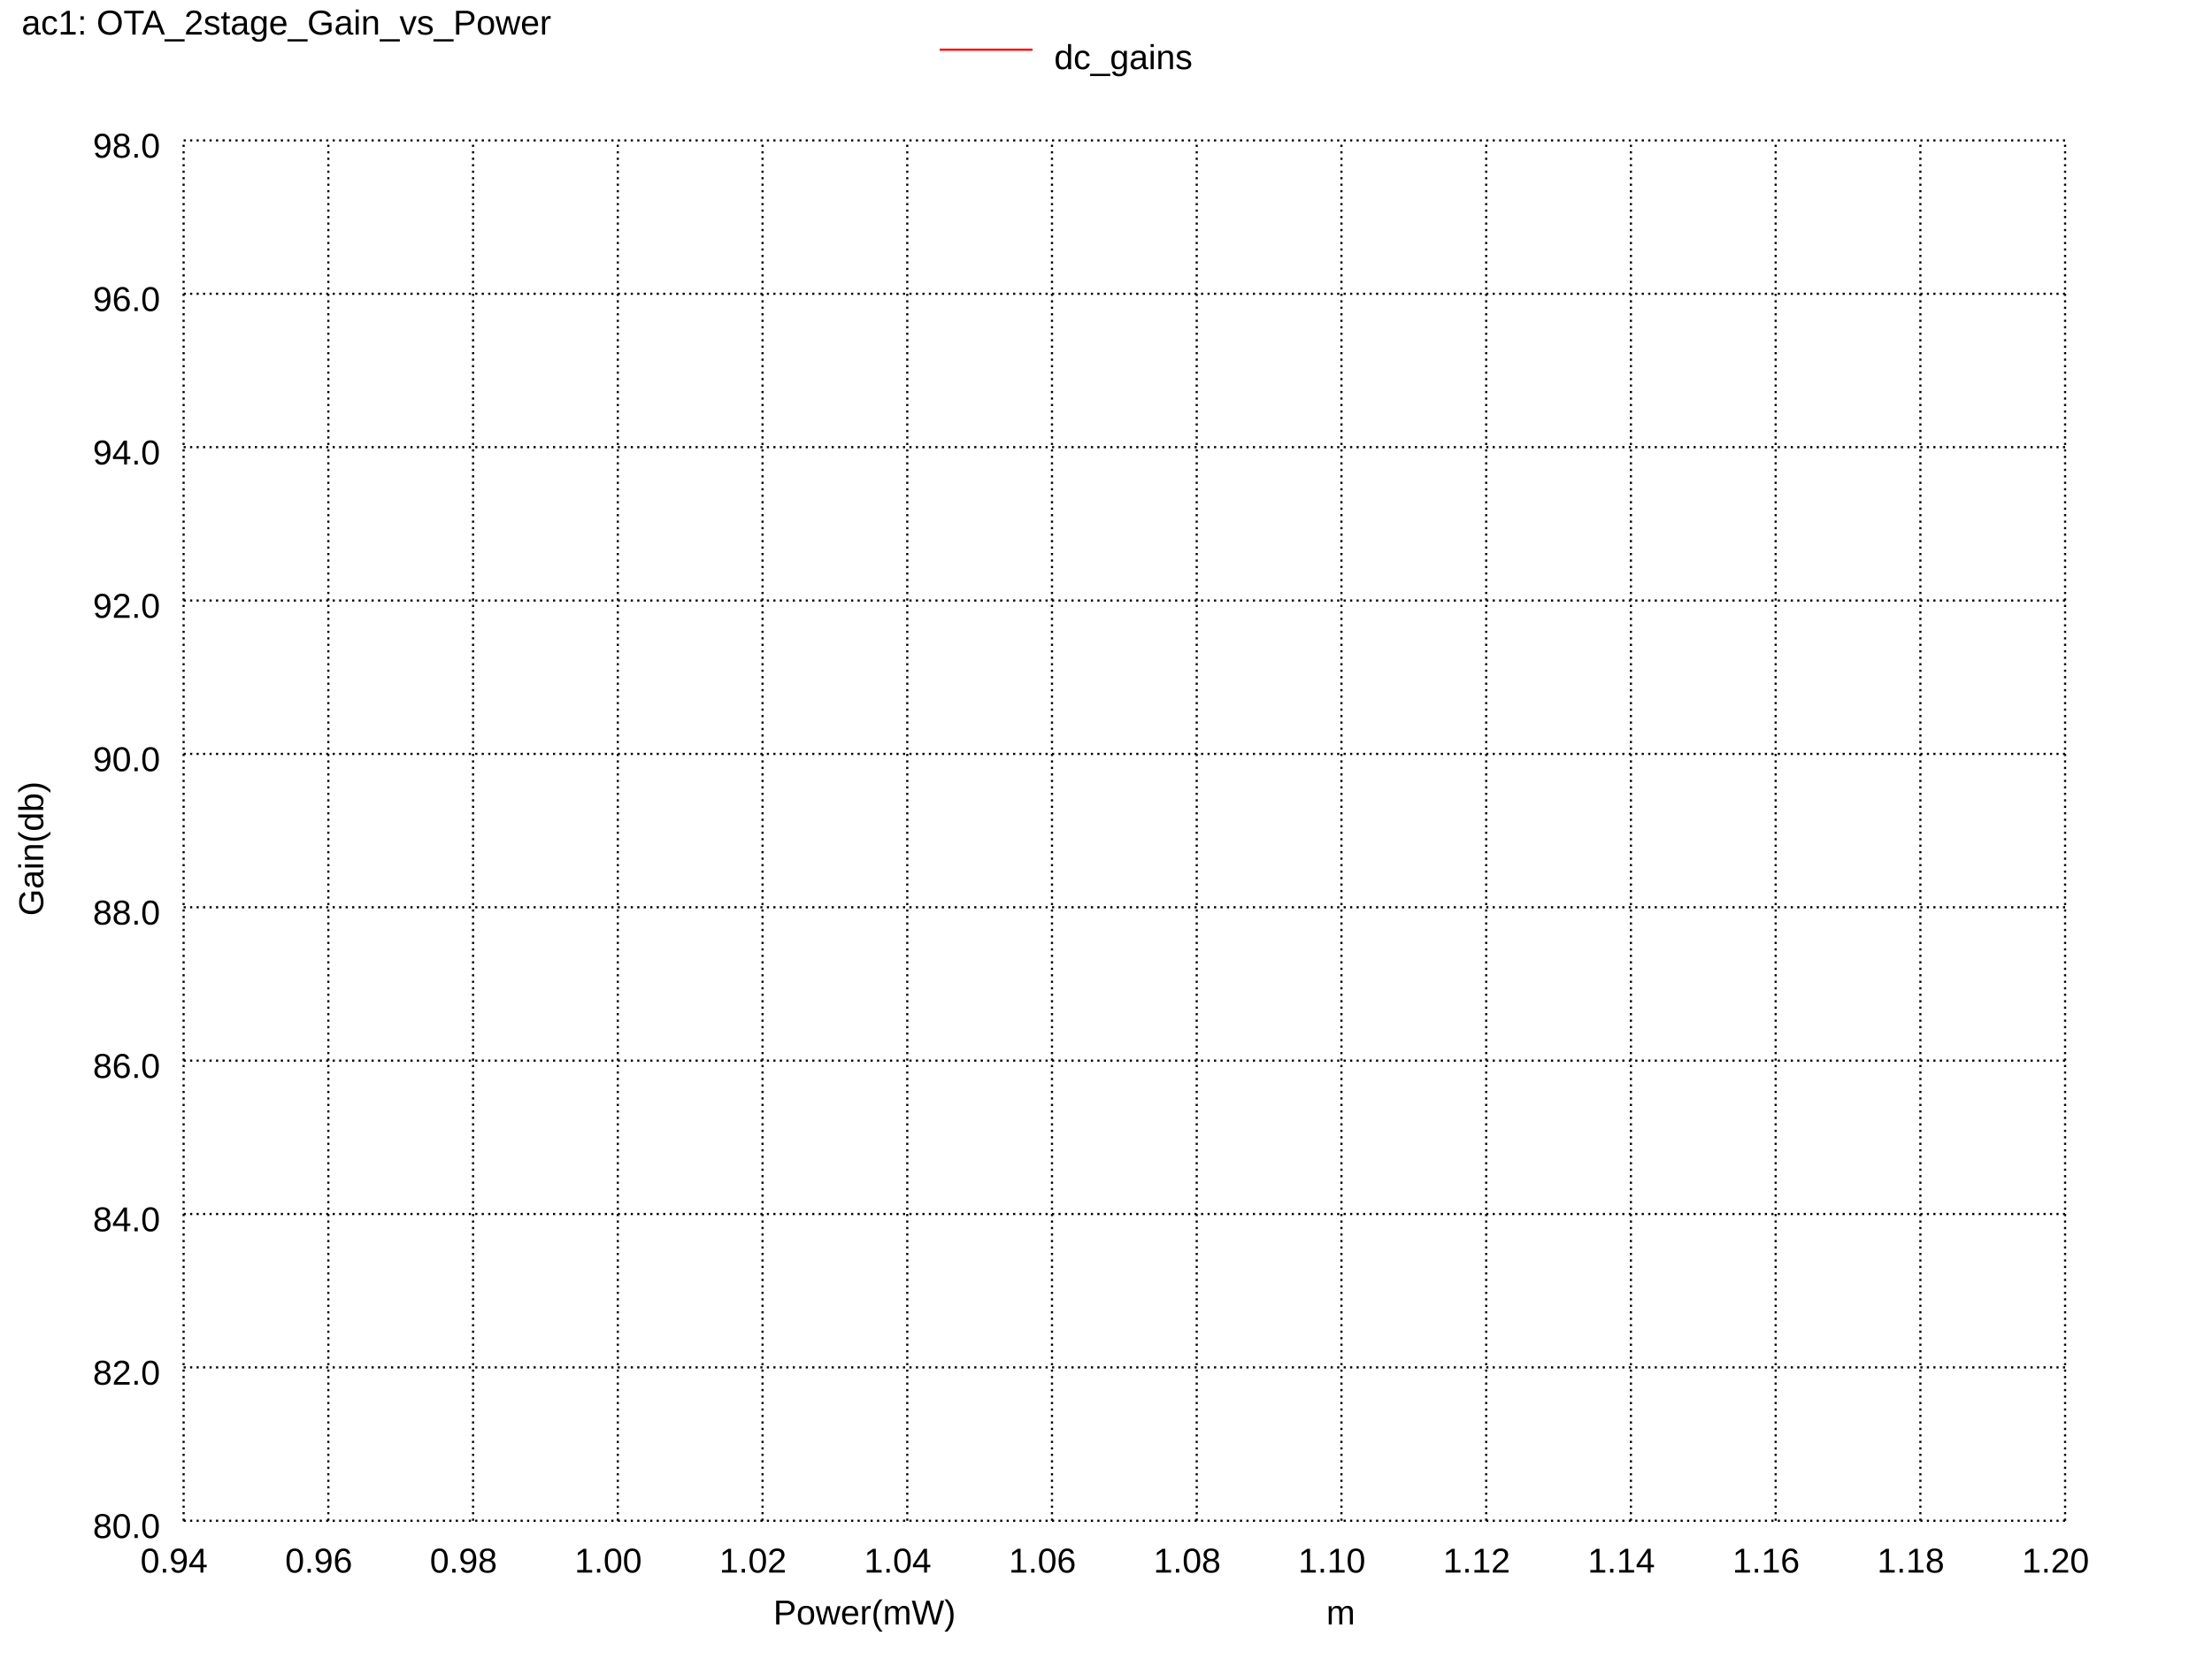
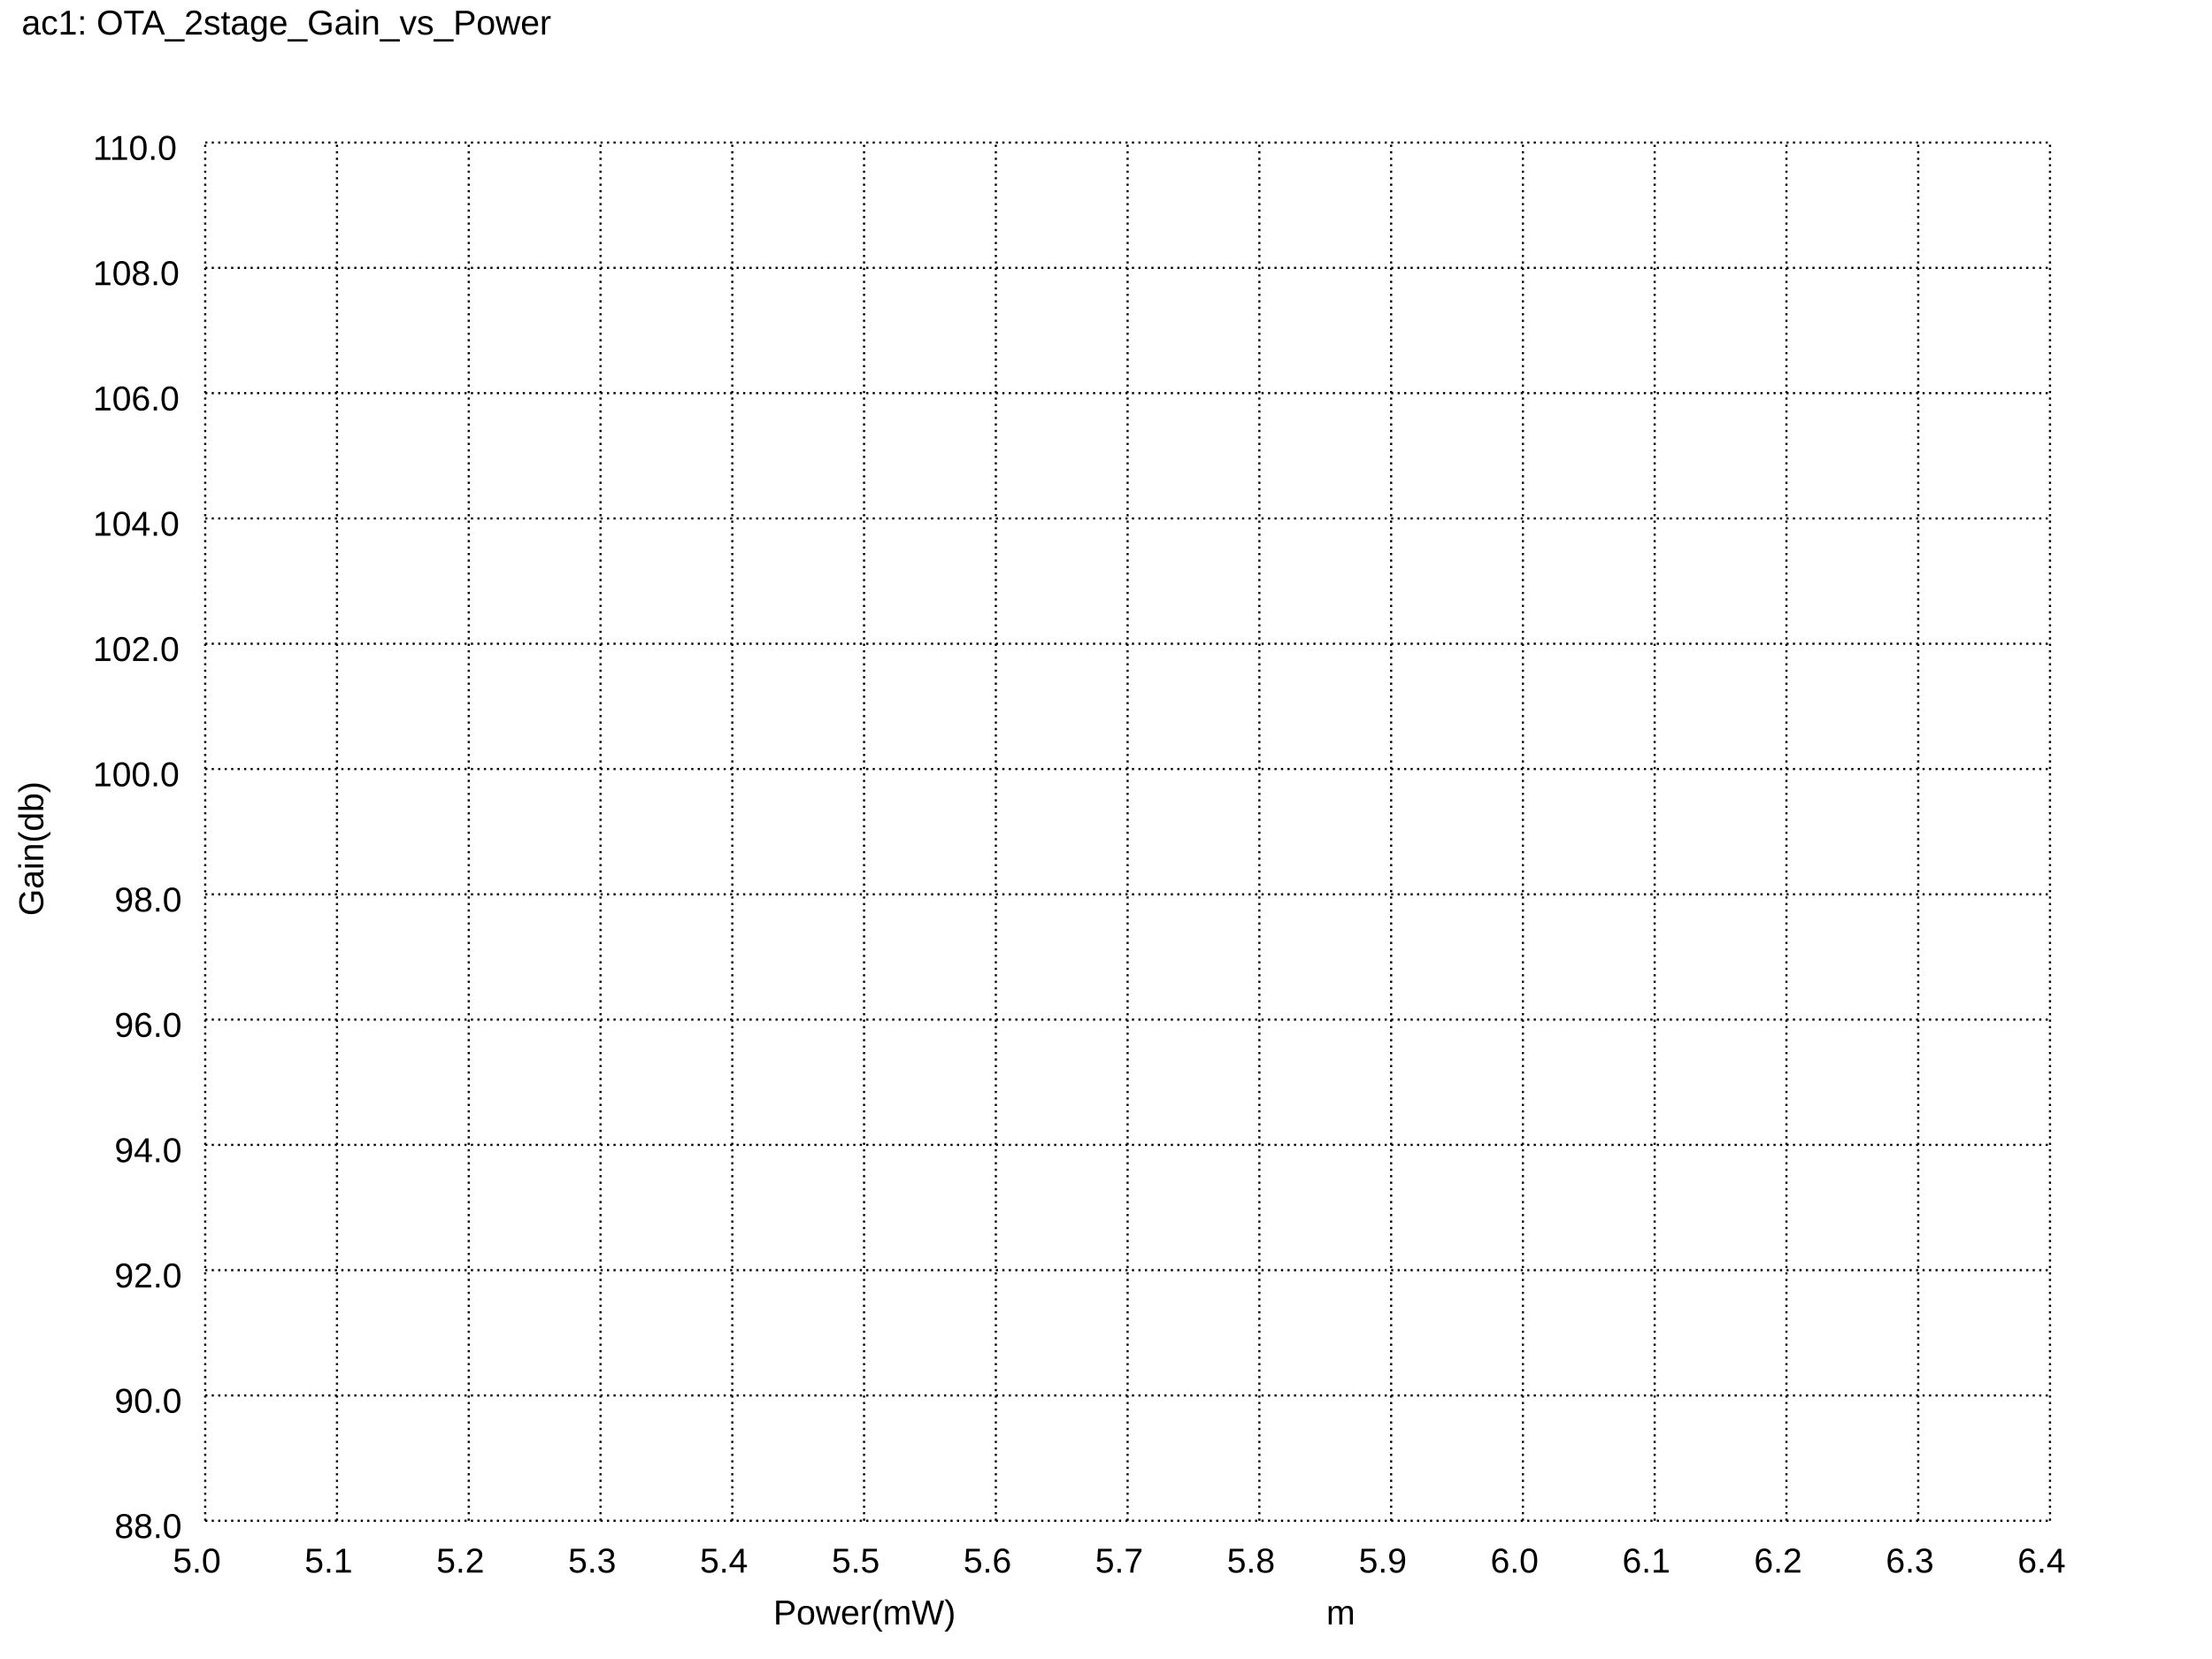
<svg xmlns="http://www.w3.org/2000/svg" version="1.1" width="100%" height="100%" viewBox="0 0 1024 768" style="fill: none; font-family: Arial;  font: Arial; ">
  <rect x="0" y="0" width="1024" height="768" fill="white" stroke="none" />
  <text stroke="none" fill="black" font-size="16" x="358" y="752">
Power(mW)
</text>
  <text transform="rotate(-90, 20, 424)" stroke="none" fill="black" font-size="16" x="20" y="424">
Gain(db)
</text>
  <text stroke="none" fill="black" font-size="16" x="10" y="16">
ac1: OTA_2stage_Gain_vs_Power
</text>
-   <path stroke="black" stroke-dasharray="1,2" d="M85 704l0 -639" />
-   <text stroke="none" fill="black" font-size="16" x="65" y="728">
- 0.94
+   <path stroke="black" stroke-dasharray="1,2" d="M95 704l0 -638" />
+   <text stroke="none" fill="black" font-size="16" x="80" y="728">
+ 5.0
</text>
-   <path stroke="black" stroke-dasharray="1,2" d="M152 704l0 -639" />
-   <text stroke="none" fill="black" font-size="16" x="132" y="728">
- 0.96
+   <path stroke="black" stroke-dasharray="1,2" d="M156 704l0 -638" />
+   <text stroke="none" fill="black" font-size="16" x="141" y="728">
+ 5.1
</text>
-   <path stroke="black" stroke-dasharray="1,2" d="M219 704l0 -639" />
-   <text stroke="none" fill="black" font-size="16" x="199" y="728">
- 0.98
+   <path stroke="black" stroke-dasharray="1,2" d="M217 704l0 -638" />
+   <text stroke="none" fill="black" font-size="16" x="202" y="728">
+ 5.2
</text>
-   <path stroke="black" stroke-dasharray="1,2" d="M286 704l0 -639" />
-   <text stroke="none" fill="black" font-size="16" x="266" y="728">
- 1.00
+   <path stroke="black" stroke-dasharray="1,2" d="M278 704l0 -638" />
+   <text stroke="none" fill="black" font-size="16" x="263" y="728">
+ 5.3
</text>
-   <path stroke="black" stroke-dasharray="1,2" d="M353 704l0 -639" />
-   <text stroke="none" fill="black" font-size="16" x="333" y="728">
- 1.02
+   <path stroke="black" stroke-dasharray="1,2" d="M339 704l0 -638" />
+   <text stroke="none" fill="black" font-size="16" x="324" y="728">
+ 5.4
</text>
-   <path stroke="black" stroke-dasharray="1,2" d="M420 704l0 -639" />
-   <text stroke="none" fill="black" font-size="16" x="400" y="728">
- 1.04
+   <path stroke="black" stroke-dasharray="1,2" d="M400 704l0 -638" />
+   <text stroke="none" fill="black" font-size="16" x="385" y="728">
+ 5.5
</text>
-   <path stroke="black" stroke-dasharray="1,2" d="M487 704l0 -639" />
-   <text stroke="none" fill="black" font-size="16" x="467" y="728">
- 1.06
+   <path stroke="black" stroke-dasharray="1,2" d="M461 704l0 -638" />
+   <text stroke="none" fill="black" font-size="16" x="446" y="728">
+ 5.6
</text>
-   <path stroke="black" stroke-dasharray="1,2" d="M554 704l0 -639" />
-   <text stroke="none" fill="black" font-size="16" x="534" y="728">
- 1.08
+   <path stroke="black" stroke-dasharray="1,2" d="M522 704l0 -638" />
+   <text stroke="none" fill="black" font-size="16" x="507" y="728">
+ 5.7
</text>
-   <path stroke="black" stroke-dasharray="1,2" d="M621 704l0 -639" />
-   <text stroke="none" fill="black" font-size="16" x="601" y="728">
- 1.10
+   <path stroke="black" stroke-dasharray="1,2" d="M583 704l0 -638" />
+   <text stroke="none" fill="black" font-size="16" x="568" y="728">
+ 5.8
</text>
-   <path stroke="black" stroke-dasharray="1,2" d="M688 704l0 -639" />
-   <text stroke="none" fill="black" font-size="16" x="668" y="728">
- 1.12
+   <path stroke="black" stroke-dasharray="1,2" d="M644 704l0 -638" />
+   <text stroke="none" fill="black" font-size="16" x="629" y="728">
+ 5.9
</text>
-   <path stroke="black" stroke-dasharray="1,2" d="M755 704l0 -639" />
-   <text stroke="none" fill="black" font-size="16" x="735" y="728">
- 1.14
+   <path stroke="black" stroke-dasharray="1,2" d="M705 704l0 -638" />
+   <text stroke="none" fill="black" font-size="16" x="690" y="728">
+ 6.0
</text>
-   <path stroke="black" stroke-dasharray="1,2" d="M822 704l0 -639" />
-   <text stroke="none" fill="black" font-size="16" x="802" y="728">
- 1.16
+   <path stroke="black" stroke-dasharray="1,2" d="M766 704l0 -638" />
+   <text stroke="none" fill="black" font-size="16" x="751" y="728">
+ 6.1
</text>
-   <path stroke="black" stroke-dasharray="1,2" d="M889 704l0 -639" />
-   <text stroke="none" fill="black" font-size="16" x="869" y="728">
- 1.18
+   <path stroke="black" stroke-dasharray="1,2" d="M827 704l0 -638" />
+   <text stroke="none" fill="black" font-size="16" x="812" y="728">
+ 6.2
</text>
-   <path stroke="black" stroke-dasharray="1,2" d="M956 704l0 -639" />
-   <text stroke="none" fill="black" font-size="16" x="936" y="728">
- 1.20
+   <path stroke="black" stroke-dasharray="1,2" d="M888 704l0 -638" />
+   <text stroke="none" fill="black" font-size="16" x="873" y="728">
+ 6.3
+ </text>
+   <path stroke="black" stroke-dasharray="1,2" d="M949 704l0 -638" />
+   <text stroke="none" fill="black" font-size="16" x="934" y="728">
+ 6.4
</text>
  <text stroke="none" fill="black" font-size="16" x="614" y="752">
m     
</text>
-   <path stroke="black" stroke-dasharray="1,2" d="M85 704l871 0" />
-   <text stroke="none" fill="black" font-size="16" x="43" y="712">
- 80.0
- </text>
-   <path stroke="black" stroke-dasharray="1,2" d="M85 633l871 0" />
-   <text stroke="none" fill="black" font-size="16" x="43" y="641">
- 82.0
- </text>
-   <path stroke="black" stroke-dasharray="1,2" d="M85 562l871 0" />
-   <text stroke="none" fill="black" font-size="16" x="43" y="570">
- 84.0
- </text>
-   <path stroke="black" stroke-dasharray="1,2" d="M85 491l871 0" />
-   <text stroke="none" fill="black" font-size="16" x="43" y="499">
- 86.0
- </text>
-   <path stroke="black" stroke-dasharray="1,2" d="M85 420l871 0" />
-   <text stroke="none" fill="black" font-size="16" x="43" y="428">
+   <path stroke="black" stroke-dasharray="1,2" d="M95 704l854 0" />
+   <text stroke="none" fill="black" font-size="16" x="53" y="712">
88.0
</text>
-   <path stroke="black" stroke-dasharray="1,2" d="M85 349l871 0" />
-   <text stroke="none" fill="black" font-size="16" x="43" y="357">
+   <path stroke="black" stroke-dasharray="1,2" d="M95 646l854 0" />
+   <text stroke="none" fill="black" font-size="16" x="53" y="654">
90.0
</text>
-   <path stroke="black" stroke-dasharray="1,2" d="M85 278l871 0" />
-   <text stroke="none" fill="black" font-size="16" x="43" y="286">
+   <path stroke="black" stroke-dasharray="1,2" d="M95 588l854 0" />
+   <text stroke="none" fill="black" font-size="16" x="53" y="596">
92.0
</text>
-   <path stroke="black" stroke-dasharray="1,2" d="M85 207l871 0" />
-   <text stroke="none" fill="black" font-size="16" x="43" y="215">
+   <path stroke="black" stroke-dasharray="1,2" d="M95 530l854 0" />
+   <text stroke="none" fill="black" font-size="16" x="53" y="538">
94.0
</text>
-   <path stroke="black" stroke-dasharray="1,2" d="M85 136l871 0" />
-   <text stroke="none" fill="black" font-size="16" x="43" y="144">
+   <path stroke="black" stroke-dasharray="1,2" d="M95 472l854 0" />
+   <text stroke="none" fill="black" font-size="16" x="53" y="480">
96.0
</text>
-   <path stroke="black" stroke-dasharray="1,2" d="M85 65l871 0" />
-   <text stroke="none" fill="black" font-size="16" x="43" y="73">
+   <path stroke="black" stroke-dasharray="1,2" d="M95 414l854 0" />
+   <text stroke="none" fill="black" font-size="16" x="53" y="422">
98.0
+ </text>
+   <path stroke="black" stroke-dasharray="1,2" d="M95 356l854 0" />
+   <text stroke="none" fill="black" font-size="16" x="43" y="364">
+ 100.0
+ </text>
+   <path stroke="black" stroke-dasharray="1,2" d="M95 298l854 0" />
+   <text stroke="none" fill="black" font-size="16" x="43" y="306">
+ 102.0
+ </text>
+   <path stroke="black" stroke-dasharray="1,2" d="M95 240l854 0" />
+   <text stroke="none" fill="black" font-size="16" x="43" y="248">
+ 104.0
+ </text>
+   <path stroke="black" stroke-dasharray="1,2" d="M95 182l854 0" />
+   <text stroke="none" fill="black" font-size="16" x="43" y="190">
+ 106.0
+ </text>
+   <path stroke="black" stroke-dasharray="1,2" d="M95 124l854 0" />
+   <text stroke="none" fill="black" font-size="16" x="43" y="132">
+ 108.0
+ </text>
+   <path stroke="black" stroke-dasharray="1,2" d="M95 66l854 0" />
+   <text stroke="none" fill="black" font-size="16" x="43" y="74">
+ 110.0
</text>
  <text stroke="none" fill="black" font-size="16" x="10" y="32">
     
</text>
-   <path stroke="red" d="M435 23l43 0" />
-   <text stroke="none" fill="black" font-size="16" x="488" y="32">
- dc_gains
- </text>
</svg>
